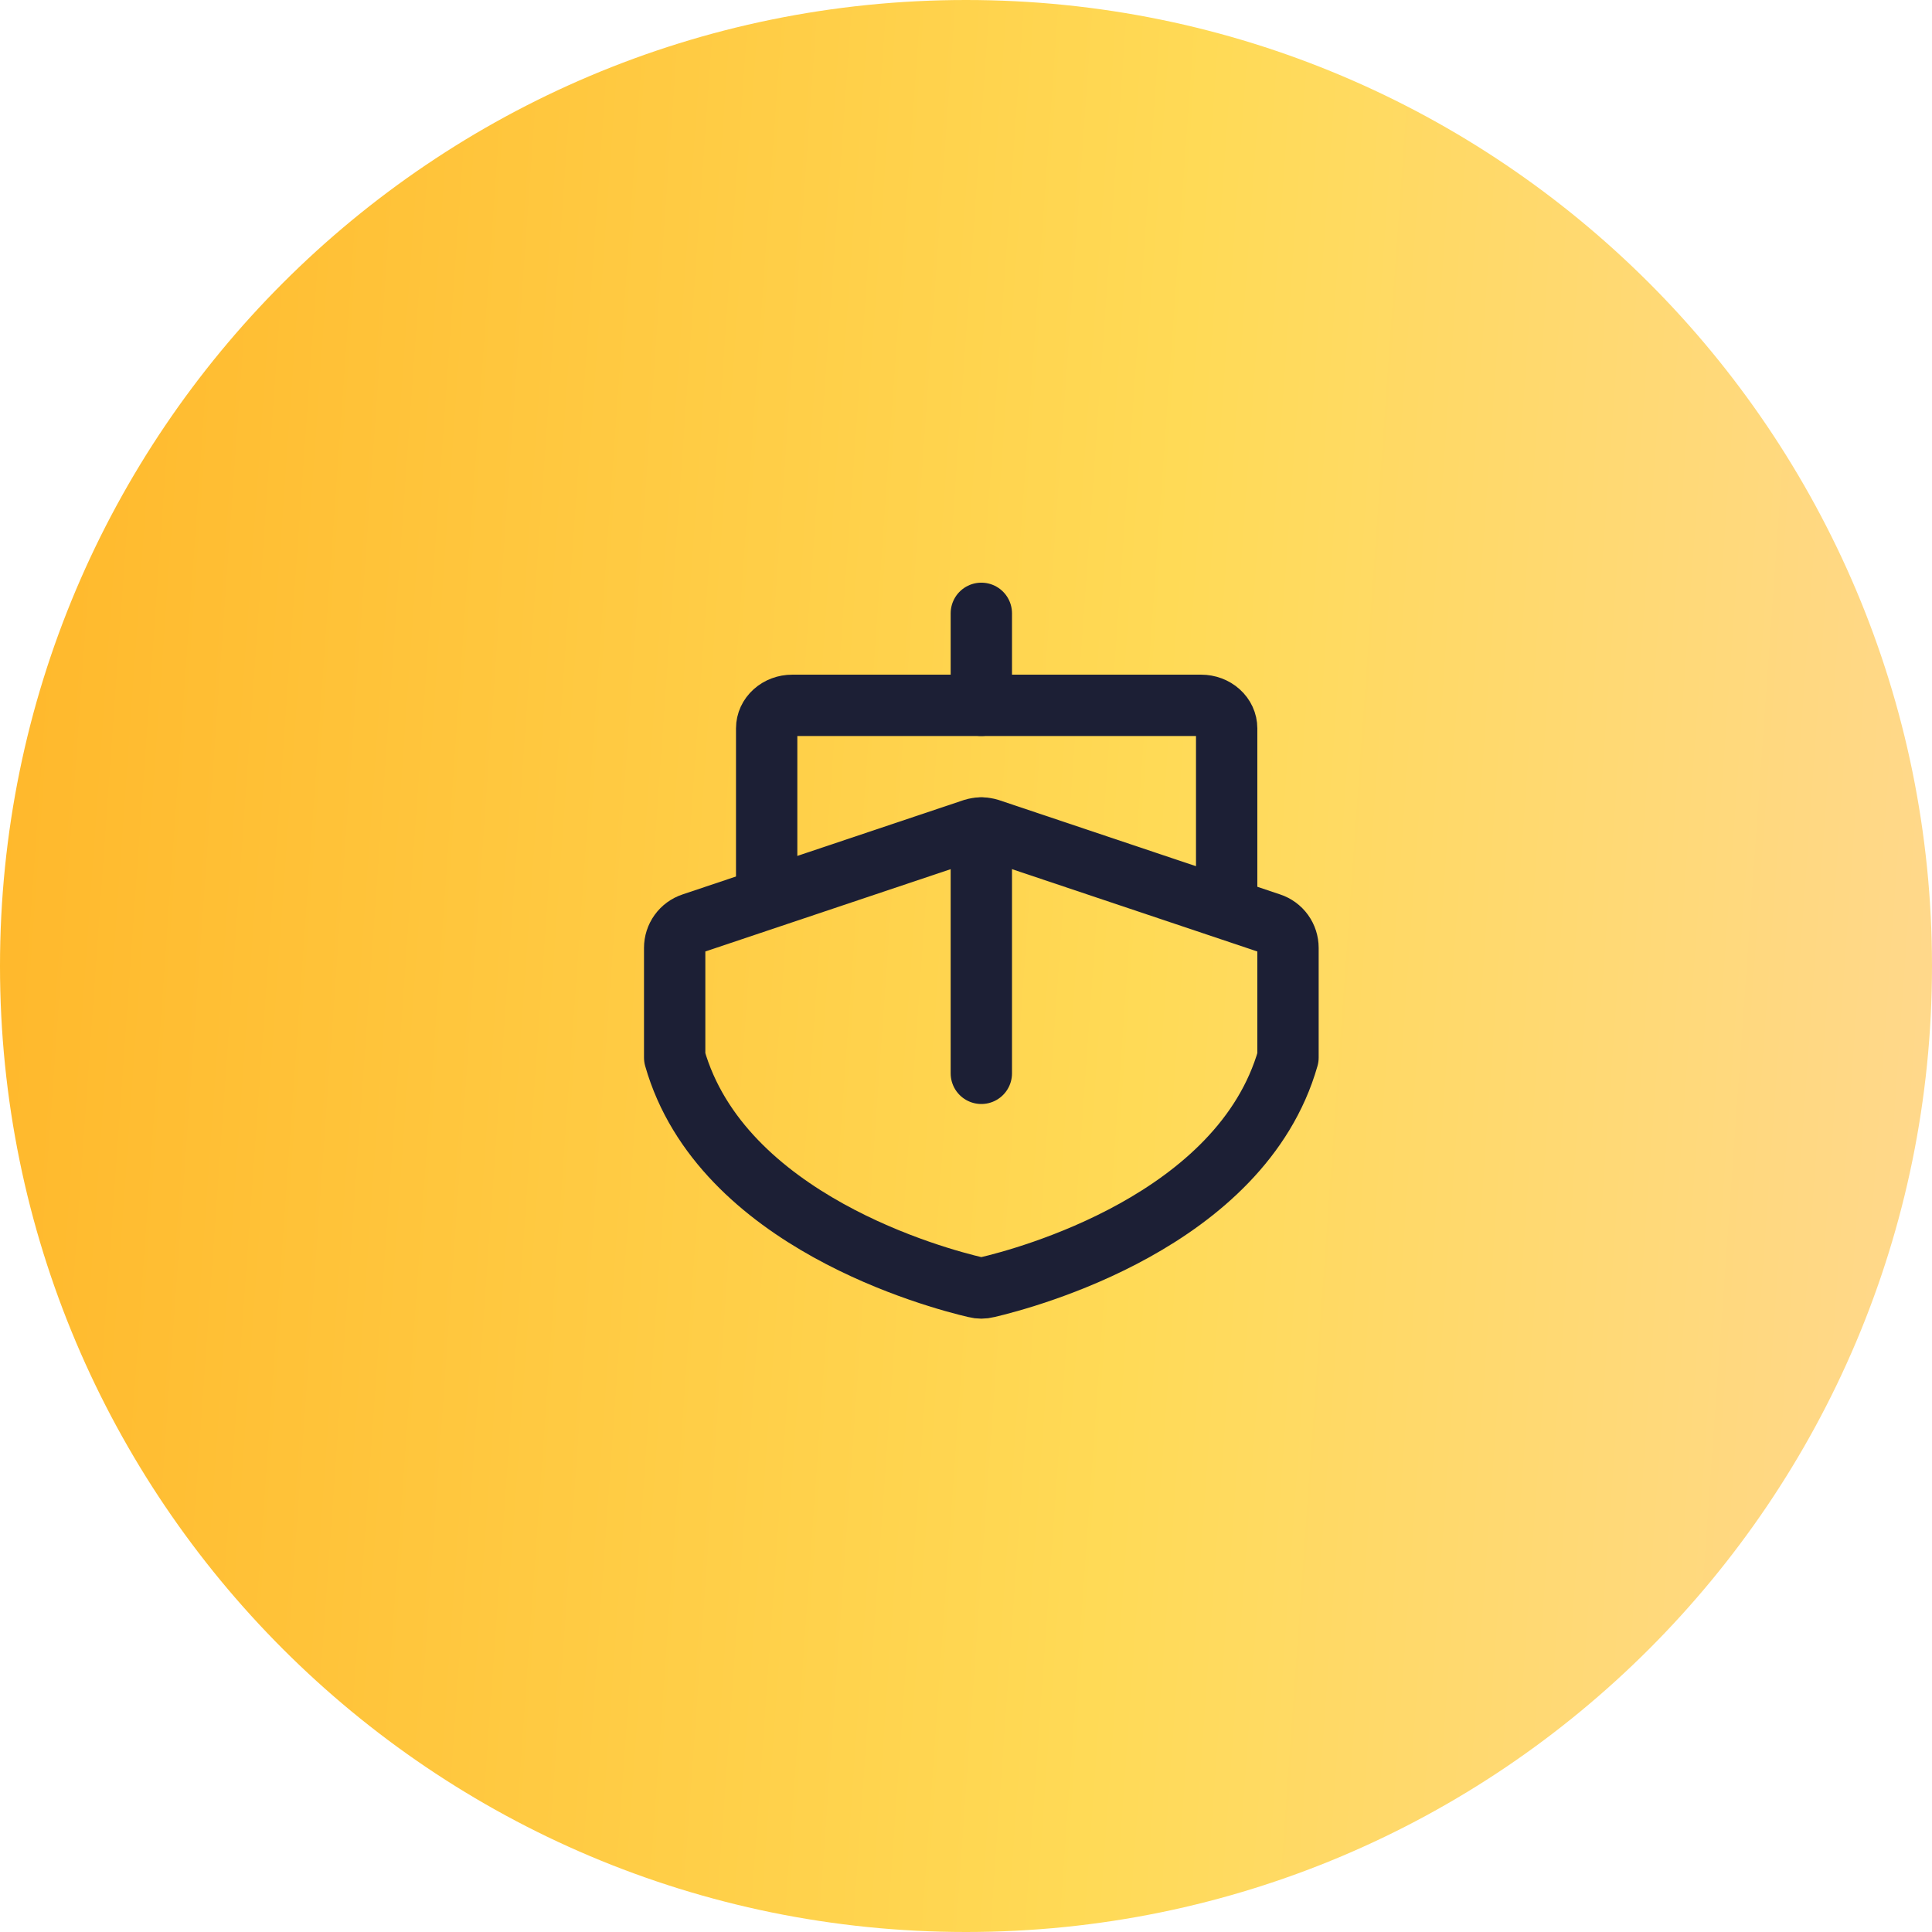
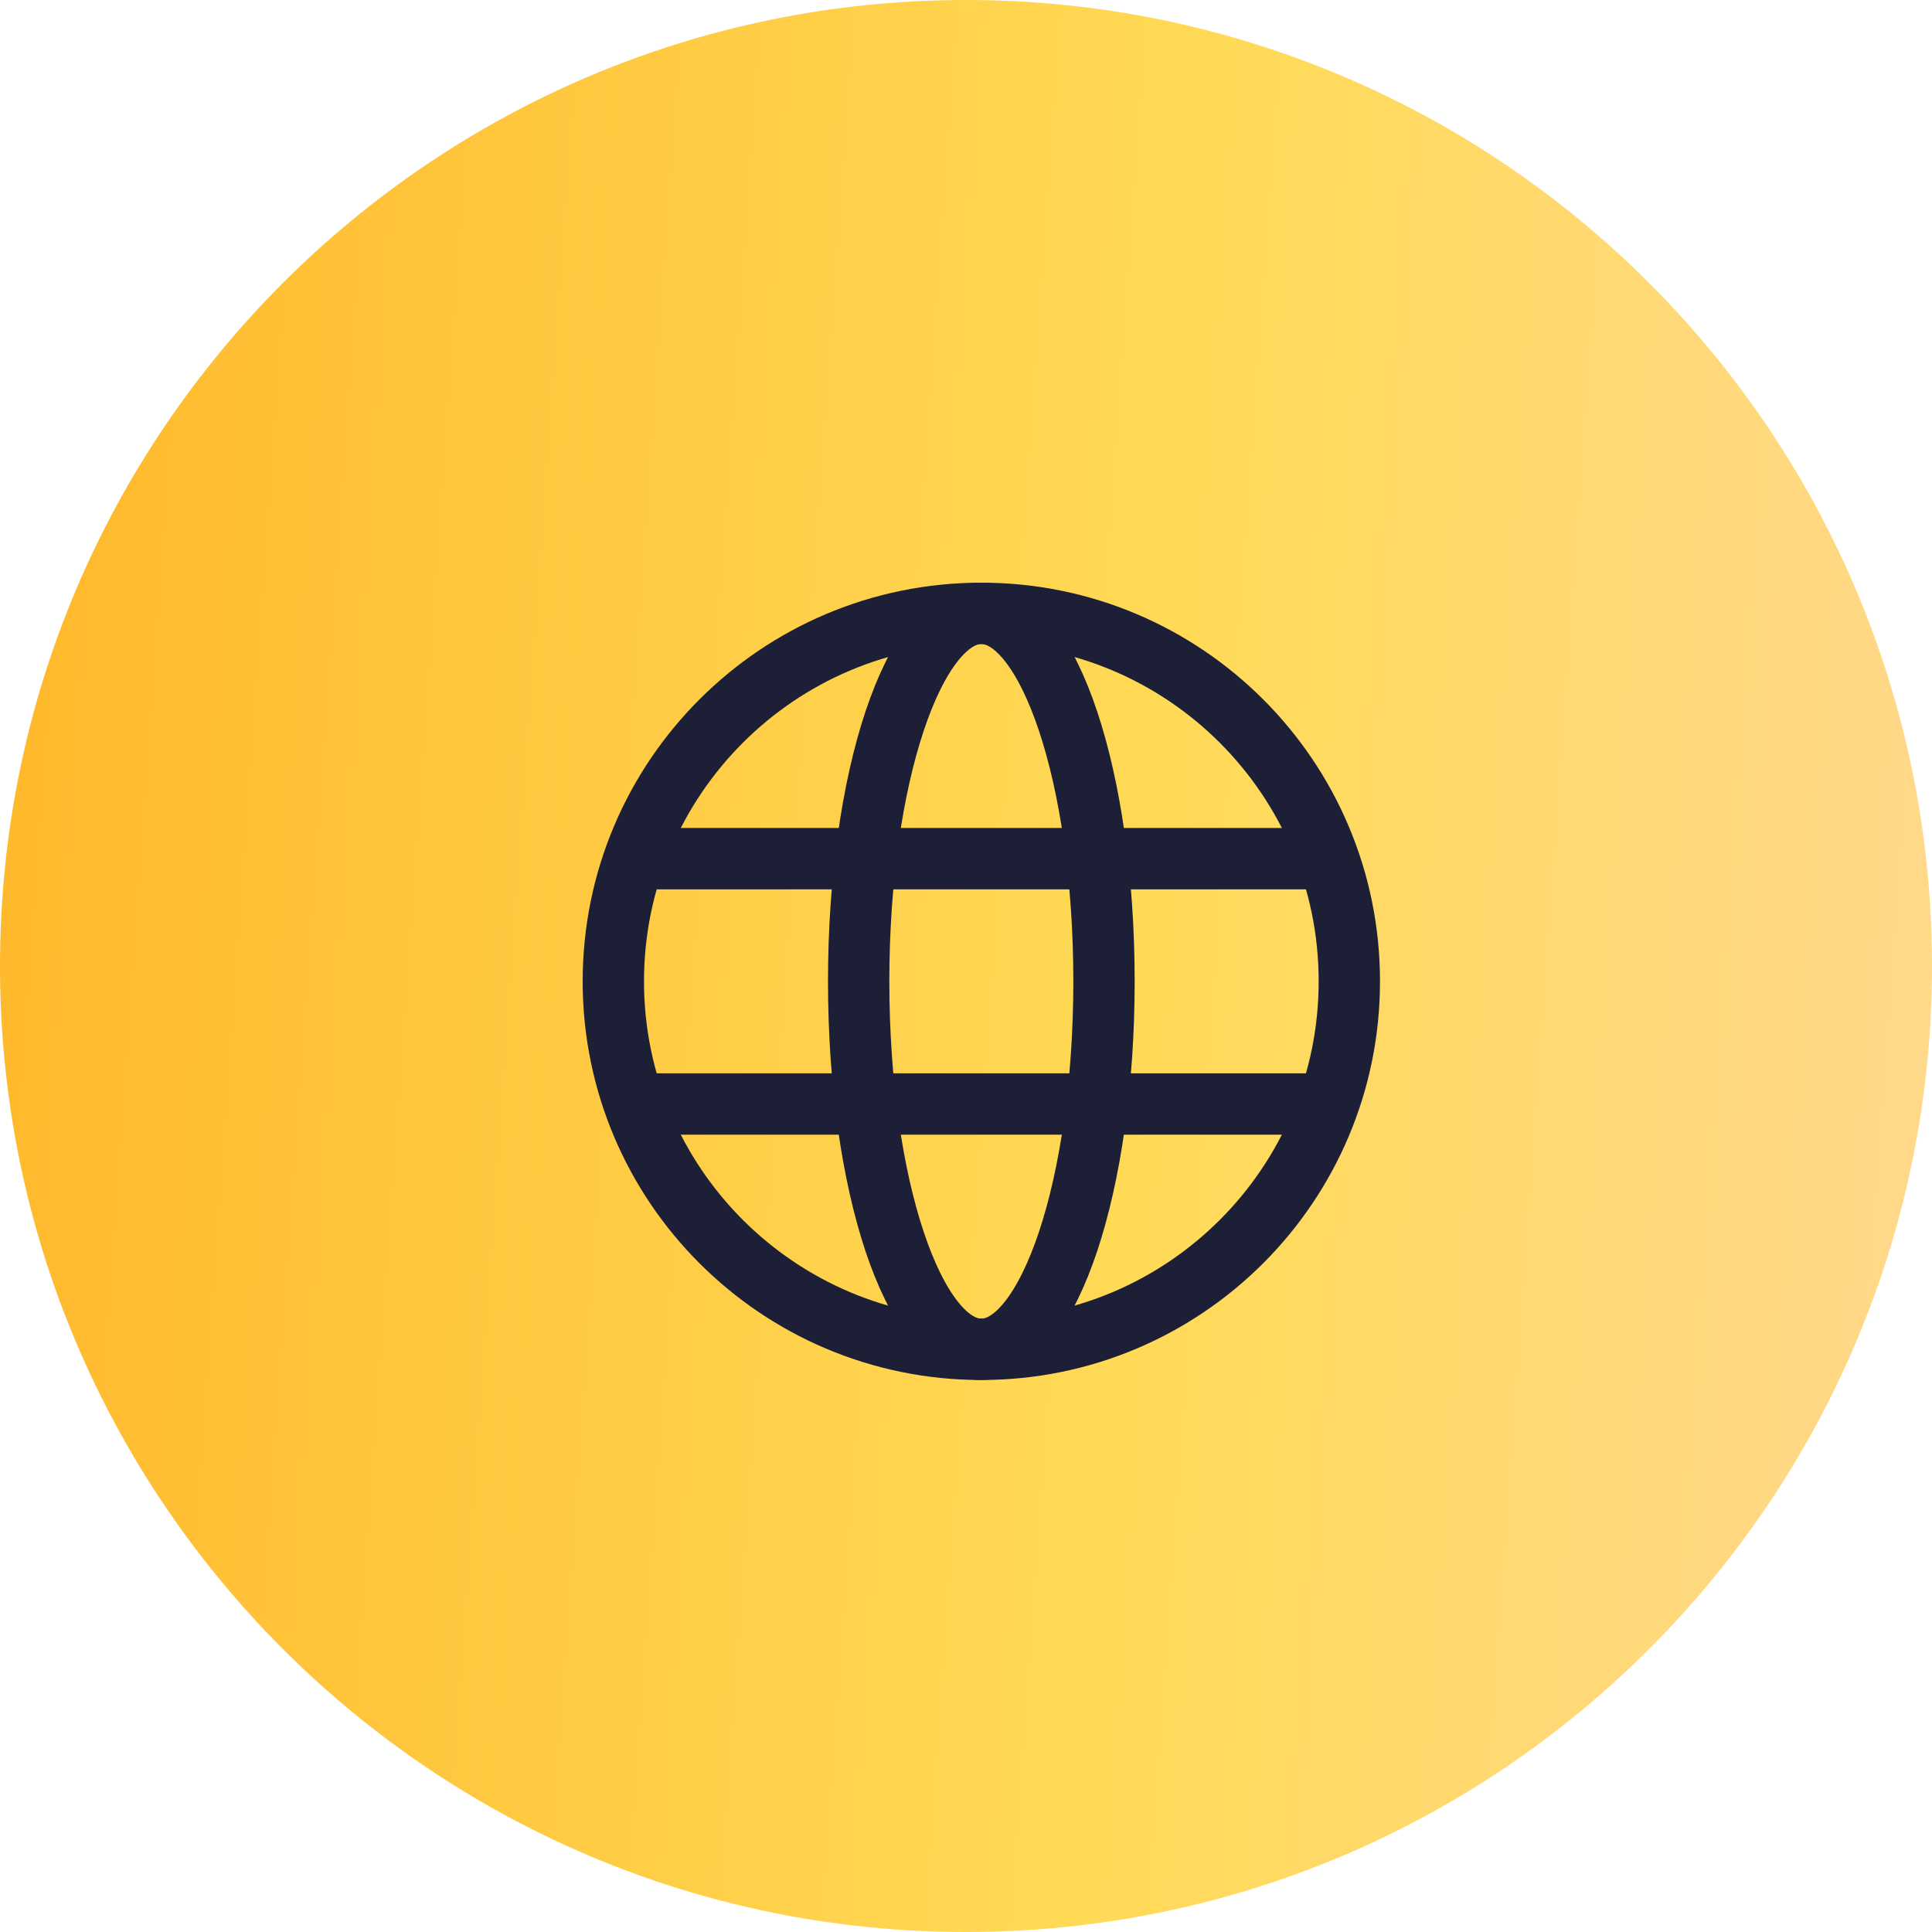
<svg xmlns="http://www.w3.org/2000/svg" width="63" height="63" viewBox="0 0 63 63" fill="none">
-   <circle cx="31.5" cy="31.5" r="31.5" fill="url(#paint0_linear_1_417)" />
-   <path d="M32 23V20" stroke="#1C1F35" stroke-width="2" stroke-linecap="round" stroke-linejoin="round" />
-   <path d="M42 34.487C40.479 39.822 33.438 41.684 32.188 41.976C32.065 42.008 31.936 42.008 31.812 41.976C30.562 41.684 23.521 39.822 22 34.487V30.91C22 30.733 22.055 30.562 22.158 30.419C22.261 30.276 22.406 30.17 22.573 30.115L31.74 27.039C31.909 26.987 32.091 26.987 32.26 27.039L41.427 30.115C41.594 30.17 41.739 30.276 41.842 30.419C41.945 30.562 42 30.733 42 30.91V34.487Z" stroke="#1C1F35" stroke-width="2" stroke-linecap="round" stroke-linejoin="round" />
-   <path d="M32 35V27" stroke="#1C1F35" stroke-width="2" stroke-linecap="round" stroke-linejoin="round" />
-   <path d="M25 29V23.75C25 23.551 25.088 23.36 25.244 23.22C25.4 23.079 25.612 23 25.833 23H39.167C39.388 23 39.6 23.079 39.756 23.22C39.912 23.36 40 23.551 40 23.75V29" stroke="#1C1F35" stroke-width="2" stroke-linecap="round" stroke-linejoin="round" />
+   <circle cx="31.5" cy="31.5" r="31.5" fill="url(#paint0_linear_1_400)" />
+   <path d="M32 20C38.627 20 44 25.373 44 32C44 38.627 38.627 44 32 44C25.373 44 20 38.627 20 32C20 25.373 25.373 20 32 20Z" stroke="#1C1F35" stroke-width="2" stroke-linecap="round" stroke-linejoin="round" />
+   <path d="M21 36H43" stroke="#1C1F35" stroke-width="2" stroke-linecap="round" stroke-linejoin="round" />
+   <path d="M21 28H43" stroke="#1C1F35" stroke-width="2" stroke-linecap="round" stroke-linejoin="round" />
+   <path d="M32 20C34.209 20 36 25.373 36 32C36 38.627 34.209 44 32 44C29.791 44 28 38.627 28 32C28 25.373 29.791 20 32 20Z" stroke="#1C1F35" stroke-width="2" stroke-linecap="round" stroke-linejoin="round" />
  <defs>
-     <linearGradient id="paint0_linear_1_417" x1="-1.786" y1="13.65" x2="77.468" y2="19.278" gradientUnits="userSpaceOnUse">
+     <linearGradient id="paint0_linear_1_400" x1="-1.786" y1="13.65" x2="77.468" y2="19.278" gradientUnits="userSpaceOnUse">
      <stop stop-color="#FFB629" />
      <stop offset="0.507" stop-color="#FFDA56" />
      <stop offset="1" stop-color="#FFD7A6" />
    </linearGradient>
  </defs>
</svg>
